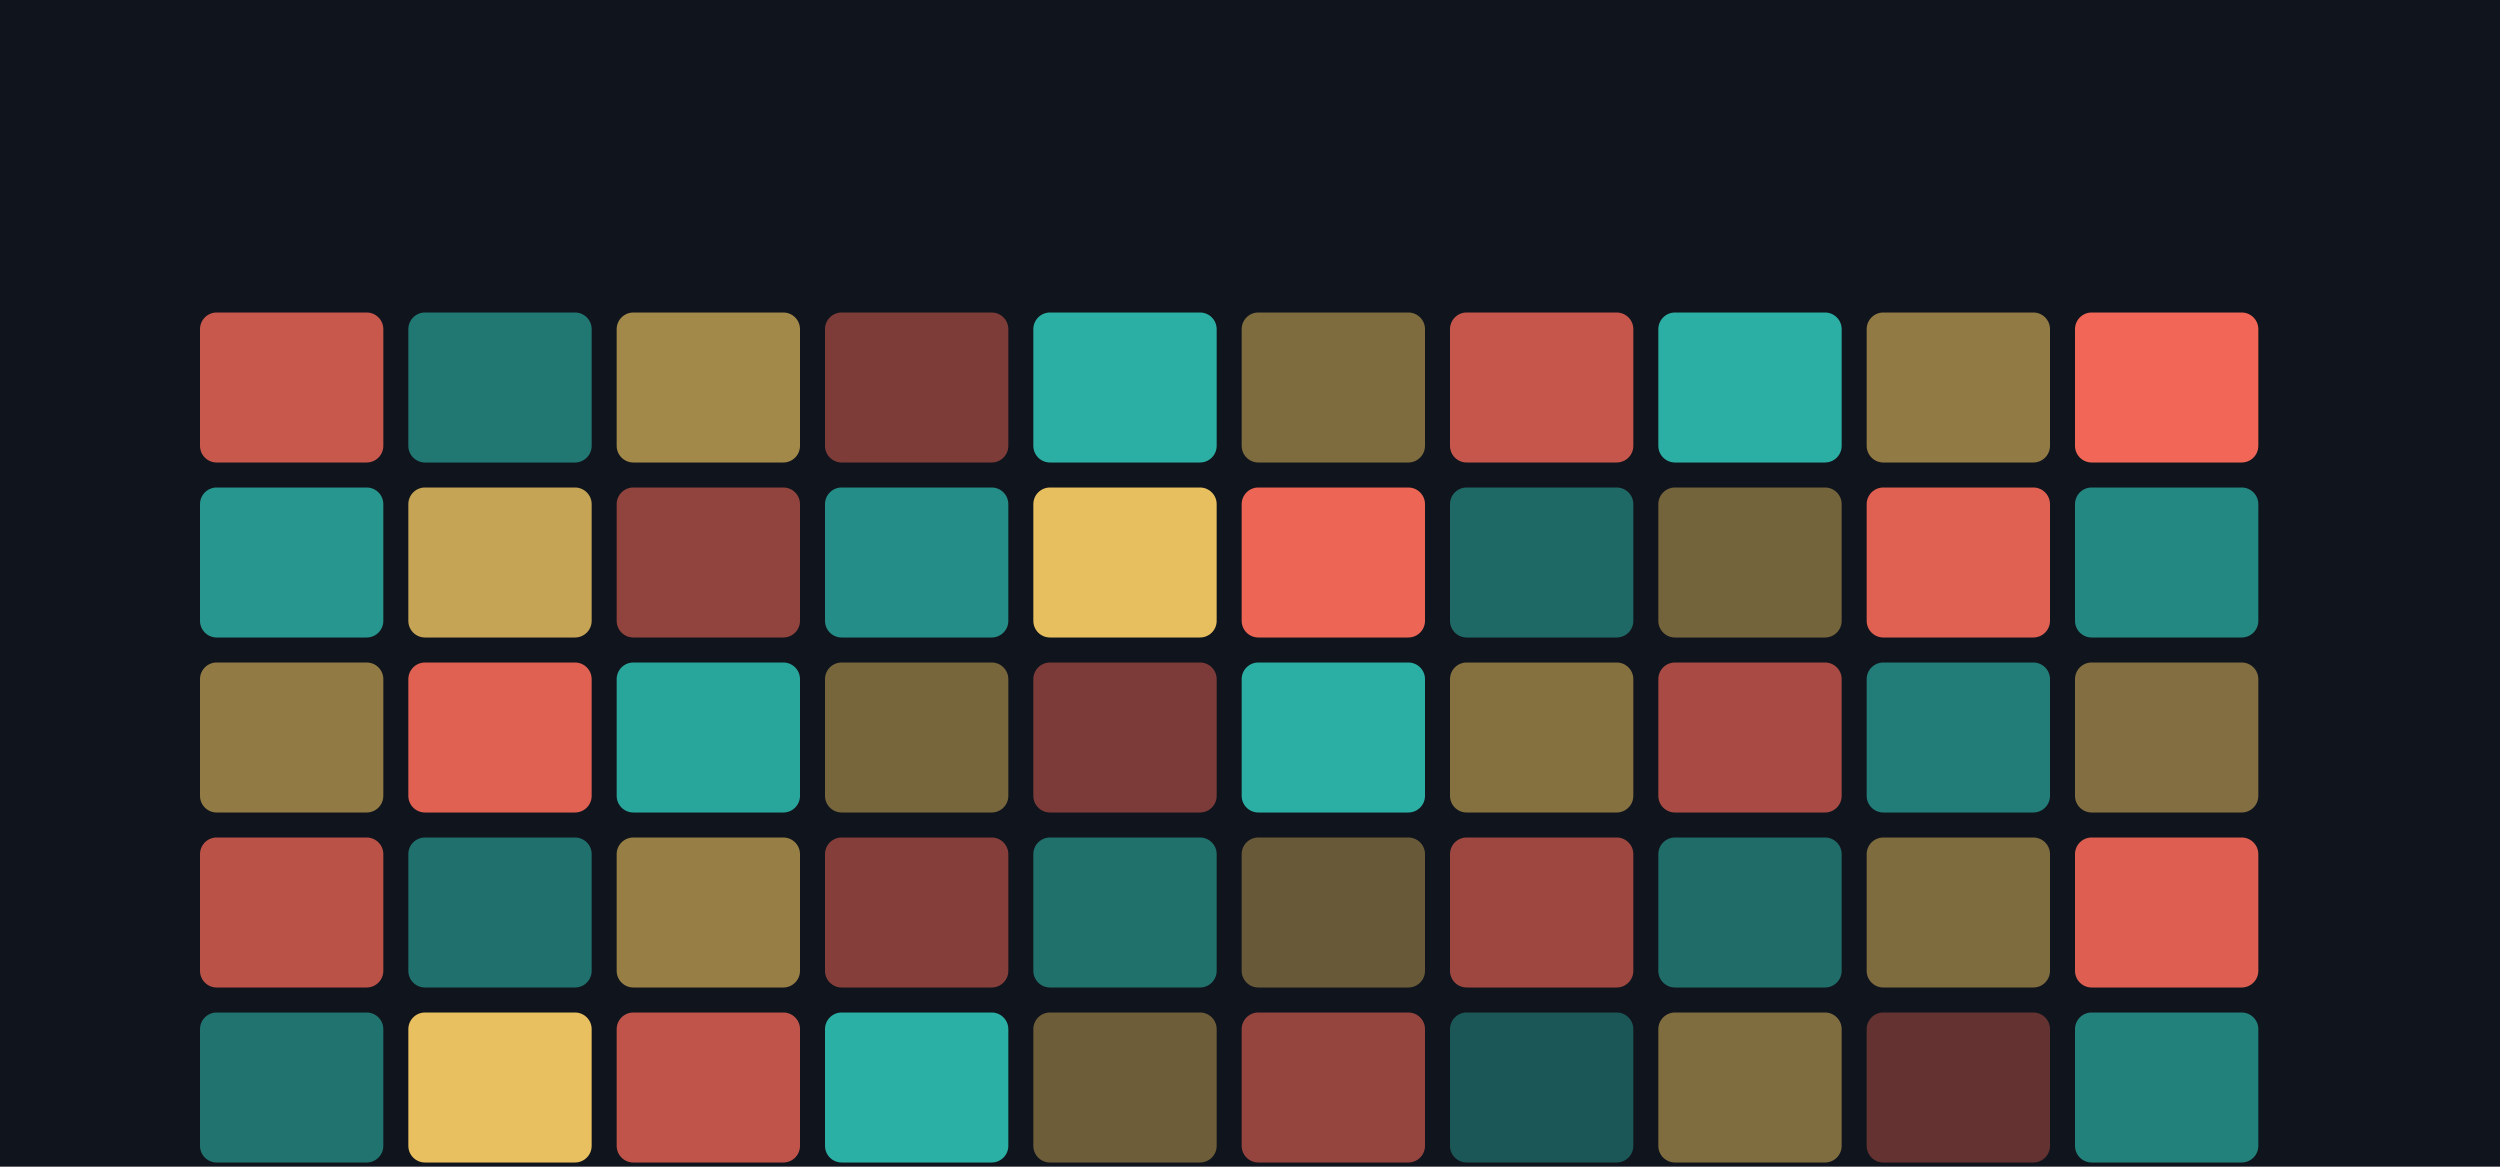
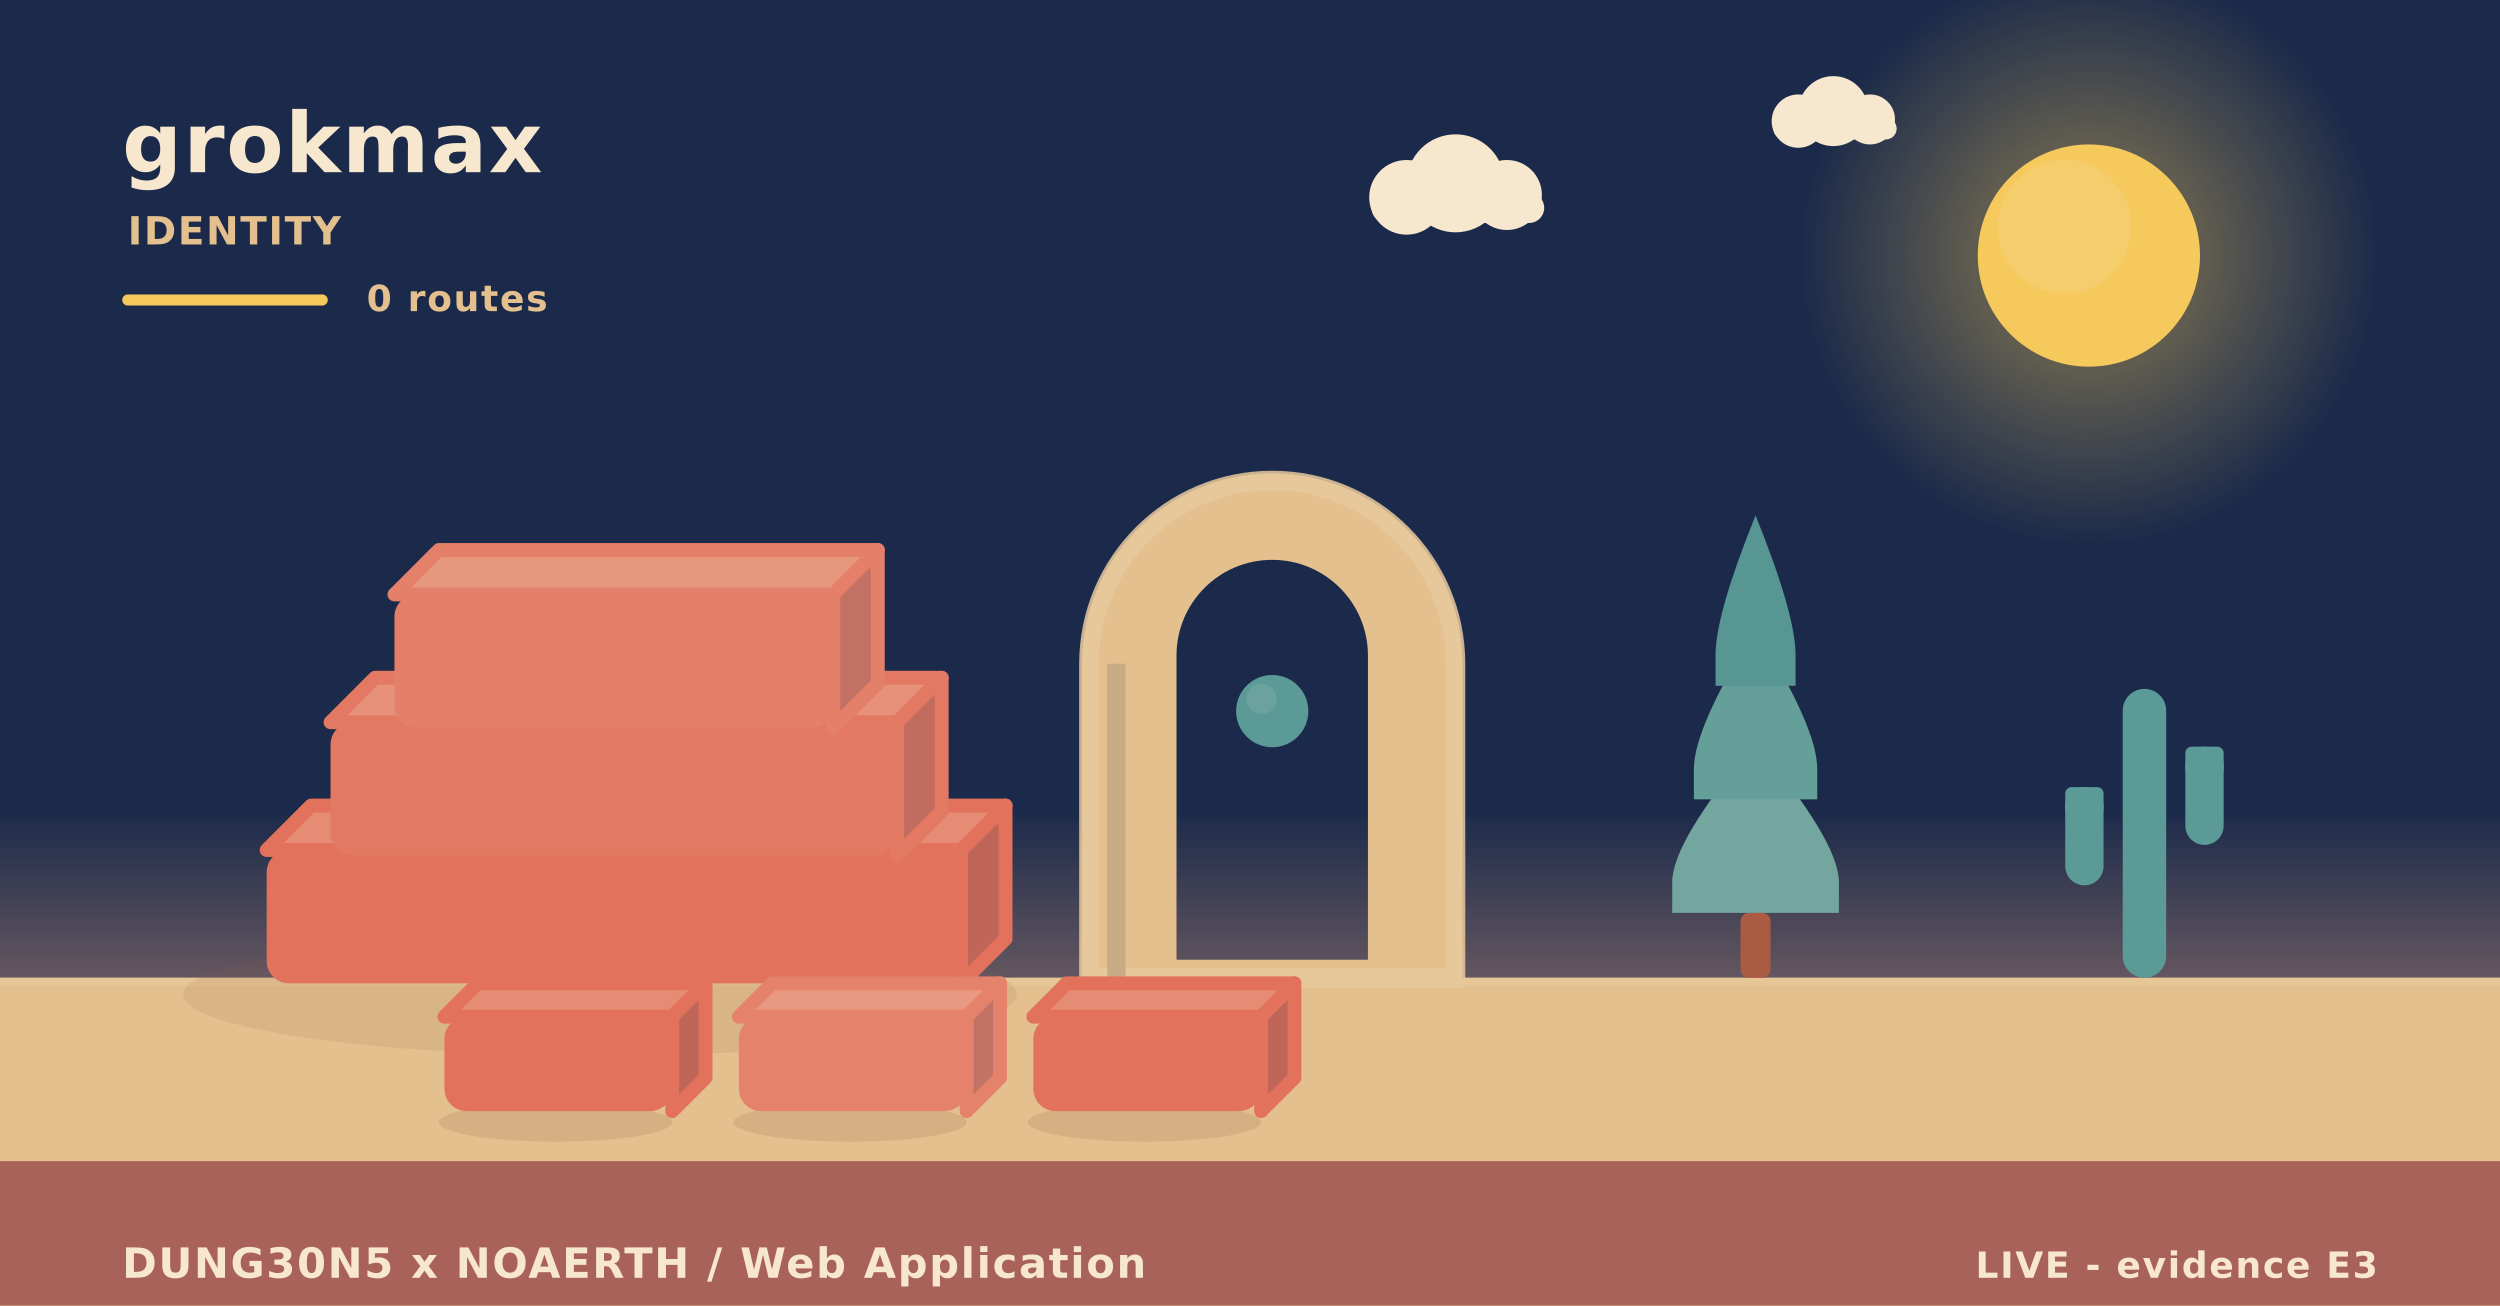
- <svg xmlns="http://www.w3.org/2000/svg" viewBox="0 0 1200 560" width="1200" height="560" role="img" aria-label="grokmax hero">
-   <rect width="1200" height="560" fill="#10141c" />
-   <defs>
-     <linearGradient id="gh" x1="0" y1="0" x2="1" y2="1">
-       <stop offset="0%" stop-color="#ff6b5a" />
-       <stop offset="100%" stop-color="#2ec4b6" />
-     </linearGradient>
-   </defs>
-   <rect x="96.00" y="150.00" width="88.00" height="72.00" rx="8.00" fill="#ff6b5a" opacity="0.77" />
-   <rect x="196.00" y="150.00" width="88.00" height="72.00" rx="8.00" fill="#2ec4b6" opacity="0.57" />
-   <rect x="296.00" y="150.00" width="88.00" height="72.00" rx="8.00" fill="#ffd166" opacity="0.61" />
-   <rect x="396.00" y="150.00" width="88.00" height="72.00" rx="8.00" fill="#ff6b5a" opacity="0.46" />
-   <rect x="496.00" y="150.00" width="88.00" height="72.00" rx="8.00" fill="#2ec4b6" opacity="0.88" />
-   <rect x="596.00" y="150.00" width="88.00" height="72.00" rx="8.00" fill="#ffd166" opacity="0.46" />
-   <rect x="696.00" y="150.00" width="88.00" height="72.00" rx="8.00" fill="#ff6b5a" opacity="0.76" />
-   <rect x="796.00" y="150.00" width="88.00" height="72.00" rx="8.00" fill="#2ec4b6" opacity="0.88" />
-   <rect x="896.00" y="150.00" width="88.00" height="72.00" rx="8.00" fill="#ffd166" opacity="0.54" />
-   <rect x="996.00" y="150.00" width="88.00" height="72.00" rx="8.00" fill="#ff6b5a" opacity="0.94" />
-   <rect x="96.00" y="234.00" width="88.00" height="72.00" rx="8.00" fill="#2ec4b6" opacity="0.74" />
-   <rect x="196.00" y="234.00" width="88.00" height="72.00" rx="8.00" fill="#ffd166" opacity="0.76" />
-   <rect x="296.00" y="234.00" width="88.00" height="72.00" rx="8.00" fill="#ff6b5a" opacity="0.54" />
-   <rect x="396.00" y="234.00" width="88.00" height="72.00" rx="8.00" fill="#2ec4b6" opacity="0.69" />
-   <rect x="496.00" y="234.00" width="88.00" height="72.00" rx="8.00" fill="#ffd166" opacity="0.90" />
-   <rect x="596.00" y="234.00" width="88.00" height="72.00" rx="8.00" fill="#ff6b5a" opacity="0.92" />
-   <rect x="696.00" y="234.00" width="88.00" height="72.00" rx="8.00" fill="#2ec4b6" opacity="0.48" />
-   <rect x="796.00" y="234.00" width="88.00" height="72.00" rx="8.00" fill="#ffd166" opacity="0.42" />
-   <rect x="896.00" y="234.00" width="88.00" height="72.00" rx="8.00" fill="#ff6b5a" opacity="0.87" />
-   <rect x="996.00" y="234.00" width="88.00" height="72.00" rx="8.00" fill="#2ec4b6" opacity="0.66" />
-   <rect x="96.00" y="318.00" width="88.00" height="72.00" rx="8.00" fill="#ffd166" opacity="0.54" />
-   <rect x="196.00" y="318.00" width="88.00" height="72.00" rx="8.00" fill="#ff6b5a" opacity="0.87" />
-   <rect x="296.00" y="318.00" width="88.00" height="72.00" rx="8.00" fill="#2ec4b6" opacity="0.83" />
-   <rect x="396.00" y="318.00" width="88.00" height="72.00" rx="8.00" fill="#ffd166" opacity="0.43" />
-   <rect x="496.00" y="318.00" width="88.00" height="72.00" rx="8.00" fill="#ff6b5a" opacity="0.45" />
-   <rect x="596.00" y="318.00" width="88.00" height="72.00" rx="8.00" fill="#2ec4b6" opacity="0.88" />
-   <rect x="696.00" y="318.00" width="88.00" height="72.00" rx="8.00" fill="#ffd166" opacity="0.49" />
-   <rect x="796.00" y="318.00" width="88.00" height="72.00" rx="8.00" fill="#ff6b5a" opacity="0.64" />
-   <rect x="896.00" y="318.00" width="88.00" height="72.00" rx="8.00" fill="#2ec4b6" opacity="0.59" />
-   <rect x="996.00" y="318.00" width="88.00" height="72.00" rx="8.00" fill="#ffd166" opacity="0.48" />
-   <rect x="96.00" y="402.00" width="88.00" height="72.00" rx="8.00" fill="#ff6b5a" opacity="0.71" />
-   <rect x="196.00" y="402.00" width="88.00" height="72.00" rx="8.00" fill="#2ec4b6" opacity="0.53" />
-   <rect x="296.00" y="402.00" width="88.00" height="72.00" rx="8.00" fill="#ffd166" opacity="0.56" />
-   <rect x="396.00" y="402.00" width="88.00" height="72.00" rx="8.00" fill="#ff6b5a" opacity="0.49" />
-   <rect x="496.00" y="402.00" width="88.00" height="72.00" rx="8.00" fill="#2ec4b6" opacity="0.52" />
-   <rect x="596.00" y="402.00" width="88.00" height="72.00" rx="8.00" fill="#ffd166" opacity="0.37" />
-   <rect x="696.00" y="402.00" width="88.00" height="72.00" rx="8.00" fill="#ff6b5a" opacity="0.59" />
-   <rect x="796.00" y="402.00" width="88.00" height="72.00" rx="8.00" fill="#2ec4b6" opacity="0.50" />
-   <rect x="896.00" y="402.00" width="88.00" height="72.00" rx="8.00" fill="#ffd166" opacity="0.46" />
-   <rect x="996.00" y="402.00" width="88.00" height="72.00" rx="8.00" fill="#ff6b5a" opacity="0.86" />
-   <rect x="96.00" y="486.00" width="88.00" height="72.00" rx="8.00" fill="#2ec4b6" opacity="0.54" />
-   <rect x="196.00" y="486.00" width="88.00" height="72.00" rx="8.00" fill="#ffd166" opacity="0.91" />
-   <rect x="296.00" y="486.00" width="88.00" height="72.00" rx="8.00" fill="#ff6b5a" opacity="0.74" />
-   <rect x="396.00" y="486.00" width="88.00" height="72.00" rx="8.00" fill="#2ec4b6" opacity="0.89" />
-   <rect x="496.00" y="486.00" width="88.00" height="72.00" rx="8.00" fill="#ffd166" opacity="0.39" />
-   <rect x="596.00" y="486.00" width="88.00" height="72.00" rx="8.00" fill="#ff6b5a" opacity="0.56" />
-   <rect x="696.00" y="486.00" width="88.00" height="72.00" rx="8.00" fill="#2ec4b6" opacity="0.38" />
-   <rect x="796.00" y="486.00" width="88.00" height="72.00" rx="8.00" fill="#ffd166" opacity="0.47" />
-   <rect x="896.00" y="486.00" width="88.00" height="72.00" rx="8.00" fill="#ff6b5a" opacity="0.35" />
-   <rect x="996.00" y="486.00" width="88.00" height="72.00" rx="8.00" fill="#2ec4b6" opacity="0.62" />
+ <svg xmlns="http://www.w3.org/2000/svg" width="900" height="470" viewBox="0 0 900 470" role="img" aria-label="grokmax - identity">
+   <linearGradient id="skyh" x1="0" y1="0" x2="0" y2="1">
+     <stop offset="0" stop-color="#1b2a4a" />
+     <stop offset="0.62" stop-color="#1b2a4a" />
+     <stop offset="1" stop-color="#f3ad8a" />
+   </linearGradient>
+   <rect width="900" height="470" fill="url(#skyh)" />
+   <radialGradient id="sunh">
+     <stop offset="0.35" stop-color="#f5c95c" stop-opacity="0.34" />
+     <stop offset="1" stop-color="#f5c95c" stop-opacity="0" />
+   </radialGradient>
+   <circle cx="752" cy="92" r="104" fill="url(#sunh)" />
+   <circle cx="752" cy="92" r="40" fill="#f5c95c" />
+   <circle cx="743.2" cy="81.6" r="24" fill="#f5d27e" opacity="0.5" />
+   <g>
+     <circle cx="524" cy="66" r="17.64" fill="#f6e7ce" />
+     <circle cx="506.36" cy="71.04" r="13.44" fill="#f6e7ce" />
+     <circle cx="542.48" cy="70.2" r="12.6" fill="#f6e7ce" />
+     <rect x="493.76" y="69.36" width="62.16" height="10.92" rx="5.46" fill="#f6e7ce" />
+   </g>
+   <g>
+     <circle cx="660" cy="40" r="12.6" fill="#f6e7ce" />
+     <circle cx="647.4" cy="43.6" r="9.6" fill="#f6e7ce" />
+     <circle cx="673.2" cy="43" r="9" fill="#f6e7ce" />
+     <rect x="638.4" y="42.4" width="44.4" height="7.8" rx="3.9" fill="#f6e7ce" />
+   </g>
+   <rect x="0" y="352" width="900" height="118" fill="#e3c08d" />
+   <rect x="0" y="352" width="900" height="3" fill="#e6c596" />
+   <text x="44" y="62" font-family="Verdana,DejaVu Sans,sans-serif" font-size="30" font-weight="700" letter-spacing="0.6" fill="#f6e7ce" text-anchor="start">grokmax</text>
+   <text x="46" y="88" font-family="Verdana,DejaVu Sans,sans-serif" font-size="14" font-weight="700" letter-spacing="0.6" fill="#e3c08d" text-anchor="start">IDENTITY</text>
+   <rect x="44" y="106" width="74" height="4" rx="2" fill="#f5c95c" />
+   <text x="132" y="112" font-family="Verdana,DejaVu Sans,sans-serif" font-size="13" font-weight="700" letter-spacing="0.6" fill="#e3c08d" text-anchor="start">0 routes</text>
+   <ellipse cx="216" cy="358" rx="150" ry="22" fill="rgba(138,90,68,0.11)" />
+   <path d="M96,306 L346,306 L362,290 L112,290 Z" fill="#e68c74" stroke="#e2725b" stroke-width="5" stroke-linejoin="round" />
+   <path d="M346,306 L362,290 L362,338 L346,354 Z" fill="#c06658" stroke="#e2725b" stroke-width="5" stroke-linejoin="round" />
+   <rect x="96" y="306" width="250" height="48" rx="8" fill="#e2725b" />
+   <path d="M119,260 L323,260 L339,244 L135,244 Z" fill="#e7917a" stroke="#e37962" stroke-width="5" stroke-linejoin="round" />
+   <path d="M323,260 L339,244 L339,292 L323,308 Z" fill="#c16c5e" stroke="#e37962" stroke-width="5" stroke-linejoin="round" />
+   <rect x="119" y="260" width="204" height="48" rx="8" fill="#e37962" />
+   <path d="M142,214 L300,214 L316,198 L158,198 Z" fill="#e8977f" stroke="#e48069" stroke-width="5" stroke-linejoin="round" />
+   <path d="M300,214 L316,198 L316,246 L300,262 Z" fill="#c27164" stroke="#e48069" stroke-width="5" stroke-linejoin="round" />
+   <rect x="142" y="214" width="158" height="48" rx="8" fill="#e48069" />
+   <path d="M392,352 L392,238.96 A66,66 0 0 1 524,238.96 L524,352 Z M421.04,348 L421.04,236 A36.96,36.96 0 0 1 494.96,236 L494.96,348 Z" fill="#e3c08d" fill-rule="evenodd" stroke="#e3c08d" stroke-width="5" stroke-linejoin="round" />
+   <path d="M392,352 L392,238.96 A66,66 0 0 1 524,238.96 L524,352 Z" fill="none" stroke="#e8c99d" stroke-width="7" stroke-linecap="round" opacity="0.85" />
+   <rect x="398.6" y="238.96" width="6.6" height="113.04" fill="#c7ab84" />
+   <circle cx="458" cy="256" r="13" fill="#5b9a97" />
+   <circle cx="454.1" cy="251.58" r="5.46" fill="#7aa9a2" opacity="0.55" />
+   <rect x="626.6" y="328.64" width="10.8" height="23.36" rx="3" fill="#ac5b43" />
+   <path d="M632,267.32 Q602,302.89 602,317.6 Q602,328.64 602,328.64 L662,328.64 Q662,328.64 662,317.6 Q662,302.89 632,267.32 Z" fill="#74a6a0" />
+   <path d="M632,226.44 Q609.8,262.01 609.8,276.72 Q609.8,287.76 609.8,287.76 L654.2,287.76 Q654.2,287.76 654.2,276.72 Q654.2,262.01 632,226.44 Z" fill="#649f9a" />
+   <path d="M632,185.56 Q617.6,221.13 617.6,235.84 Q617.6,246.88 617.6,246.88 L646.4,246.88 Q646.4,246.88 646.4,235.84 Q646.4,221.13 632,185.56 Z" fill="#589694" />
+   <rect x="764.18" y="248" width="15.64" height="104" rx="7.82" fill="#5b9a97" />
+   <rect x="743.48" y="283.36" width="13.8" height="35.36" rx="6.9" fill="#5b9a97" />
+   <rect x="743.48" y="283.36" width="13.8" height="10.4" rx="2.3" fill="#5b9a97" />
+   <rect x="786.72" y="268.8" width="13.8" height="35.36" rx="6.9" fill="#5b9a97" />
+   <rect x="786.72" y="268.8" width="13.8" height="10.4" rx="2.3" fill="#5b9a97" />
+   <ellipse cx="200" cy="404" rx="42" ry="7" fill="rgba(138,90,68,0.15)" />
+   <path d="M160,366 L242,366 L254,354 L172,354 Z" fill="#e68c74" stroke="#e2725b" stroke-width="5" stroke-linejoin="round" />
+   <path d="M242,366 L254,354 L254,388 L242,400 Z" fill="#c06658" stroke="#e2725b" stroke-width="5" stroke-linejoin="round" />
+   <rect x="160" y="366" width="82" height="34" rx="8" fill="#e2725b" />
+   <ellipse cx="306" cy="404" rx="42" ry="7" fill="rgba(138,90,68,0.15)" />
+   <path d="M266,366 L348,366 L360,354 L278,354 Z" fill="#e99881" stroke="#e5826b" stroke-width="5" stroke-linejoin="round" />
+   <path d="M348,366 L360,354 L360,388 L348,400 Z" fill="#c37365" stroke="#e5826b" stroke-width="5" stroke-linejoin="round" />
+   <rect x="266" y="366" width="82" height="34" rx="8" fill="#e5826b" />
+   <ellipse cx="412" cy="404" rx="42" ry="7" fill="rgba(138,90,68,0.15)" />
+   <path d="M372,366 L454,366 L466,354 L384,354 Z" fill="#e68c74" stroke="#e2725b" stroke-width="5" stroke-linejoin="round" />
+   <path d="M454,366 L466,354 L466,388 L454,400 Z" fill="#c06658" stroke="#e2725b" stroke-width="5" stroke-linejoin="round" />
+   <rect x="372" y="366" width="82" height="34" rx="8" fill="#e2725b" />
+   <rect x="0" y="418" width="900" height="52" rx="0" fill="#a65c56" opacity="0.94" />
+   <text x="44" y="460" font-family="Verdana,DejaVu Sans,sans-serif" font-size="15" font-weight="700" letter-spacing="0.6" fill="#f6e7ce" text-anchor="start">DUNG30N5 x NOAERTH  /  Web Application</text>
+   <text x="856" y="460" font-family="Verdana,DejaVu Sans,sans-serif" font-size="13" font-weight="700" letter-spacing="0.6" fill="#f6e7ce" text-anchor="end">LIVE  -  evidence E3</text>
</svg>
